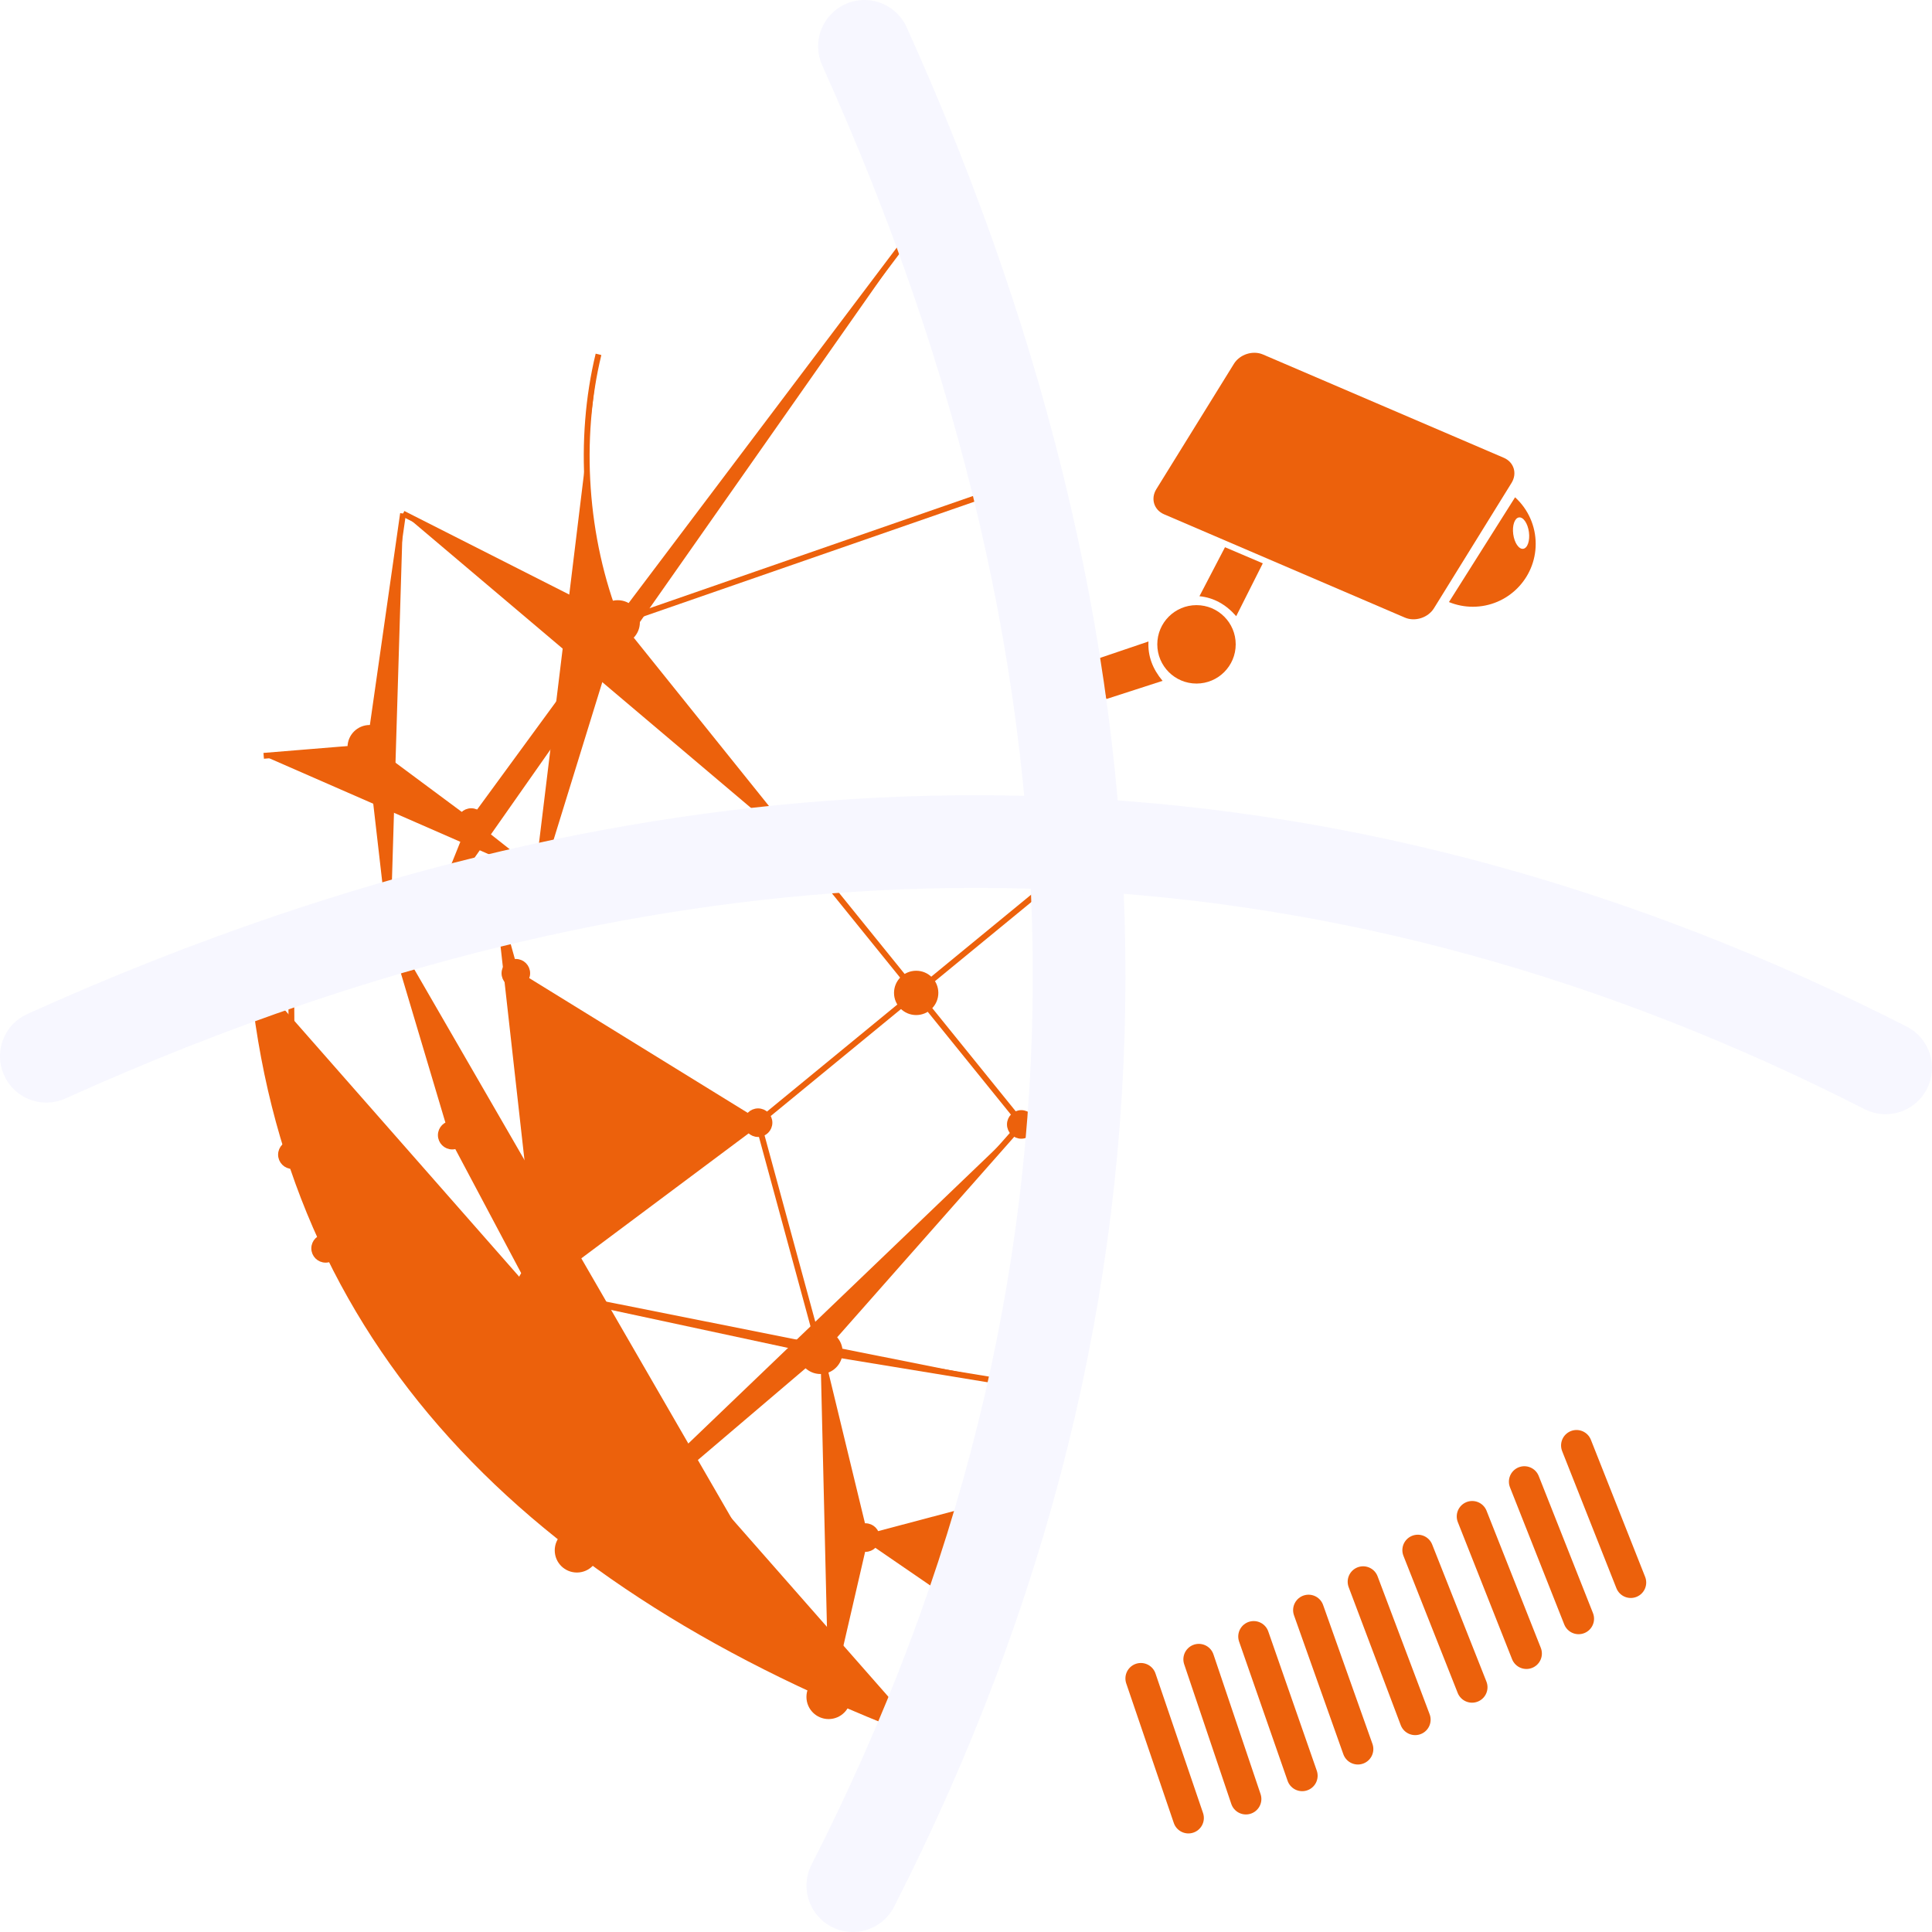
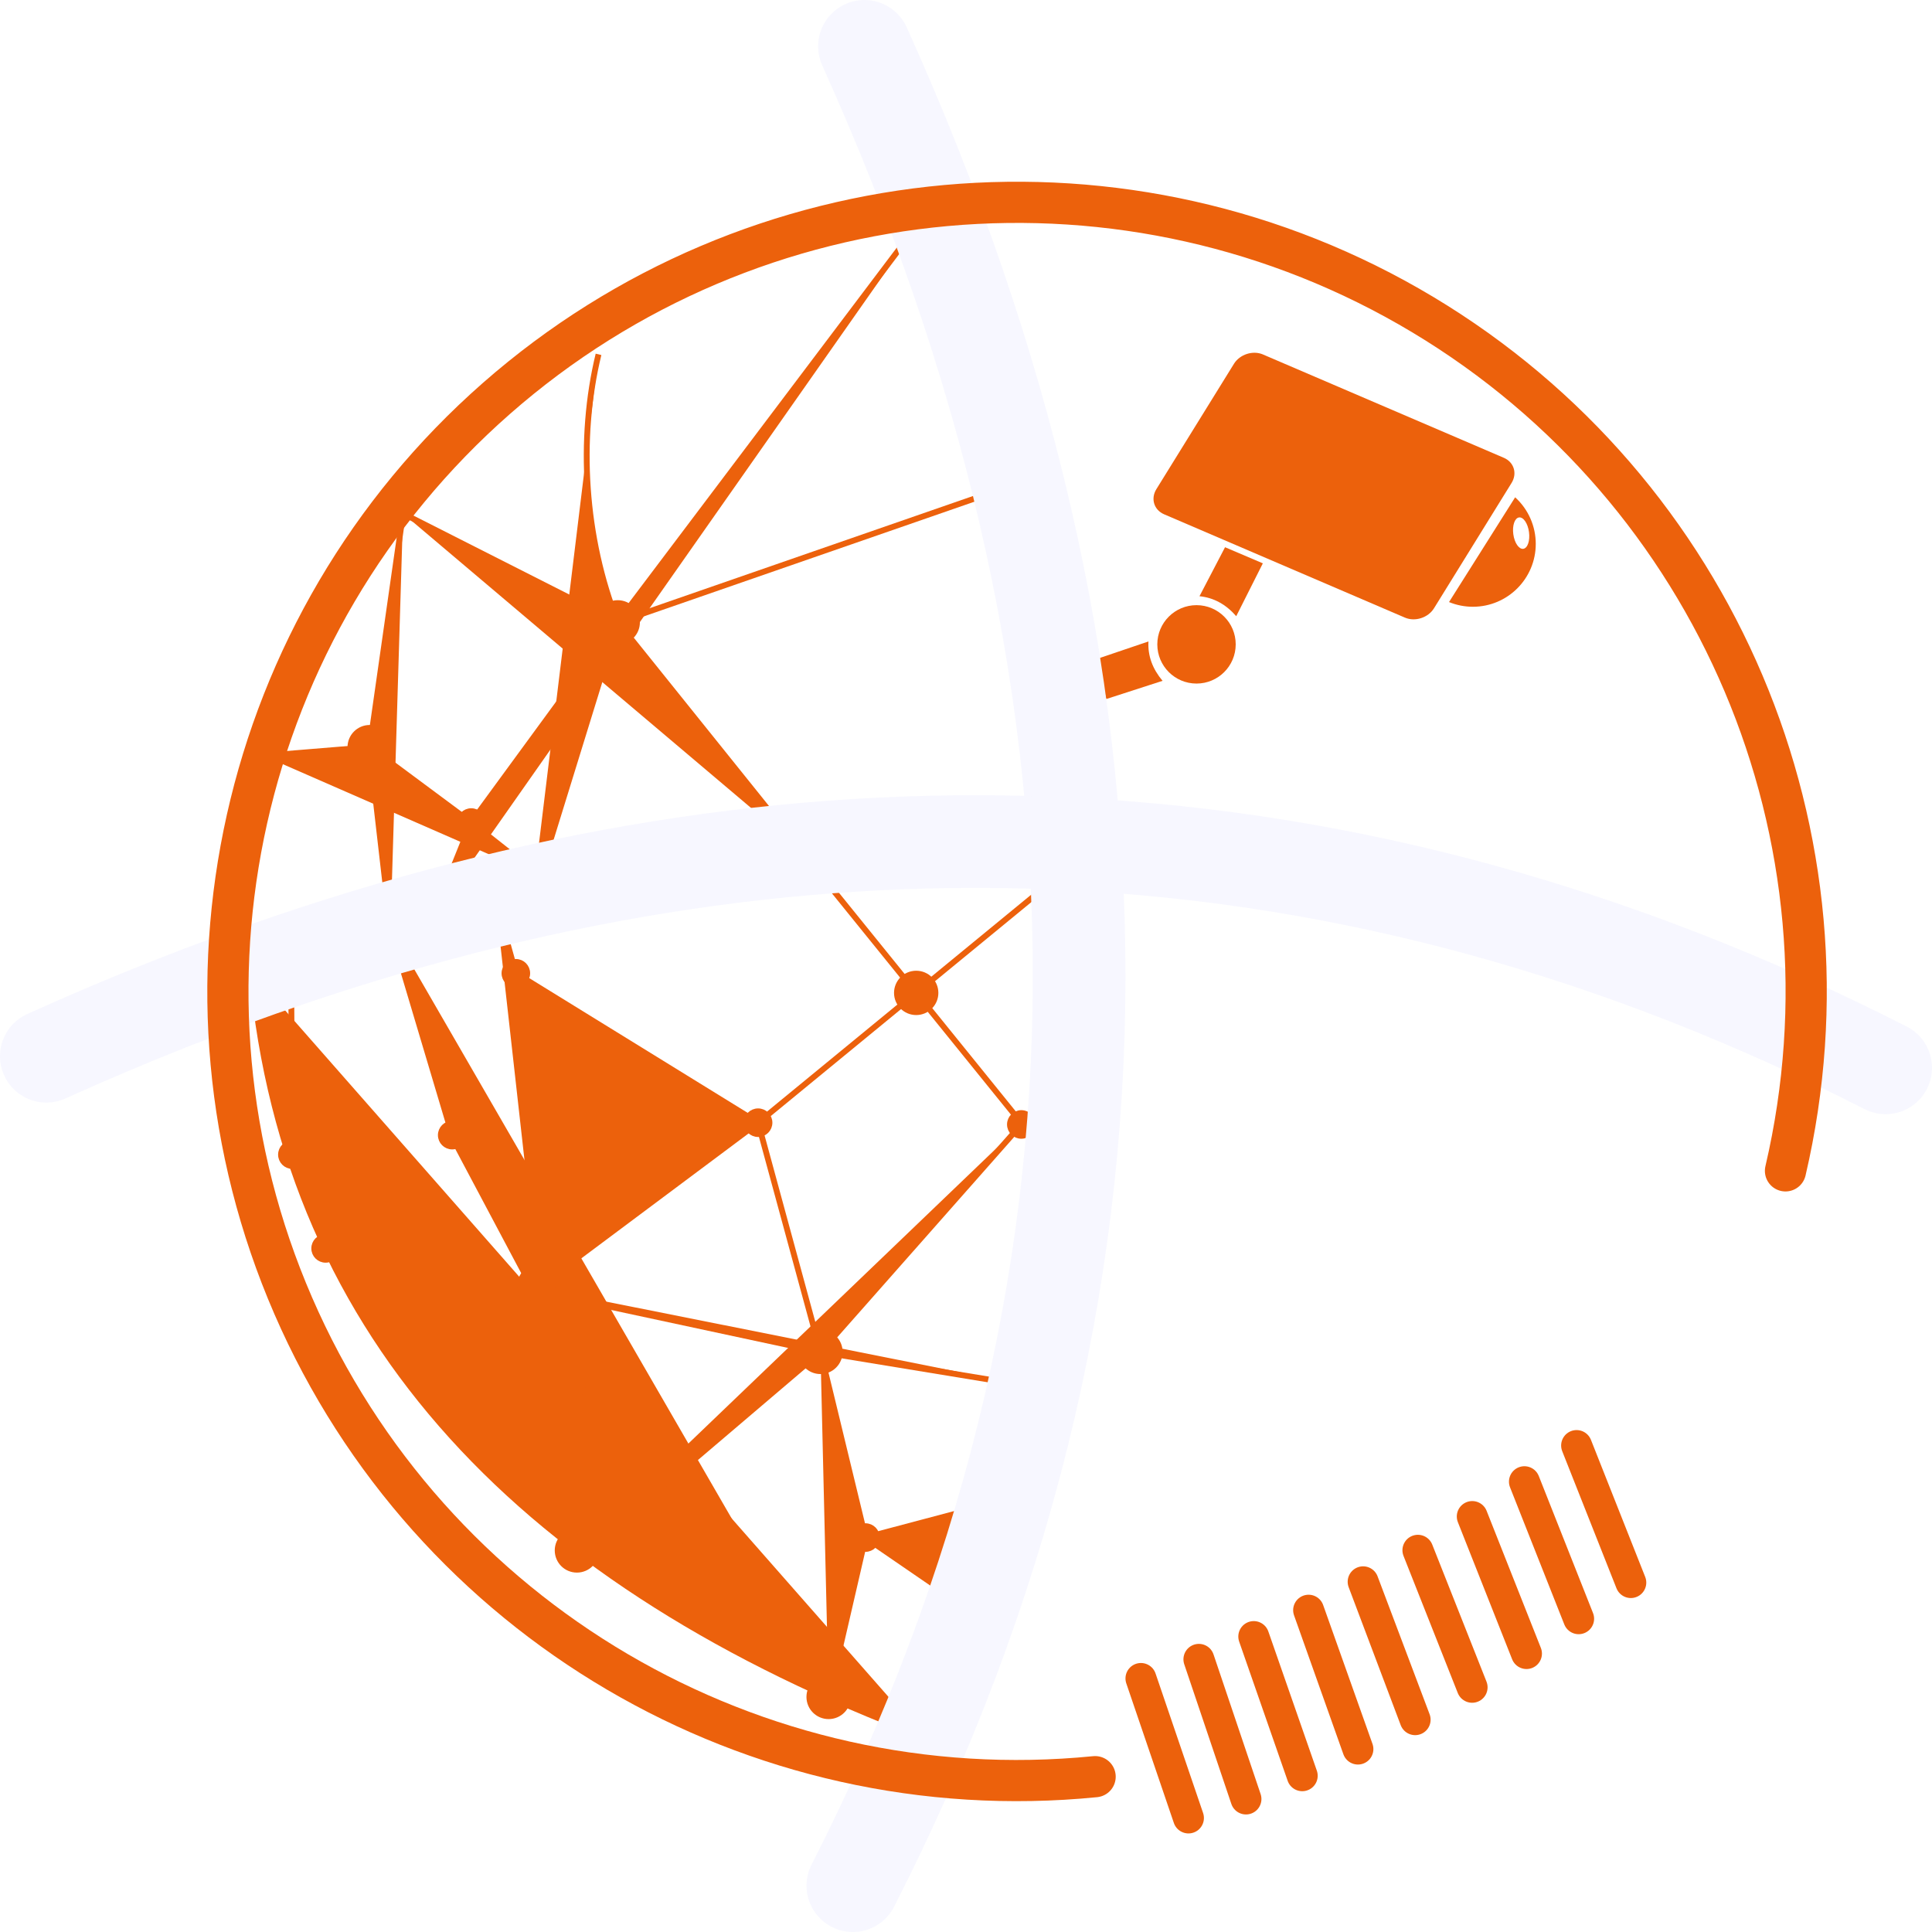
- <svg xmlns="http://www.w3.org/2000/svg" width="200mm" height="200.004mm" version="1.1" viewBox="0 0 200 200.004" id="svg421">
-   <defs id="defs425" />
-   <g transform="translate(-4.55645,-42.92515)" id="g419">
-     <g fill="#ec610c" fill-rule="evenodd" stroke="#ec610c" stroke-width="0.604" id="g381">
-       <path d="m 66.515,79.608 c -2.126,8.76 -1.49,18.984 1.989,27.743 l -8.86,28.681" id="path315" />
-       <path d="M 87.392,130.87 68.504,107.356 46.28,96.094" id="path317" />
-       <path d="m 49.451,137.75 3.887,-9.675 15.167,-20.724 32.438,-43.001" id="path319" />
-       <path d="M 109.9,92.988 68.504,107.351" id="path321" />
-       <path d="m 46.28,96.089 -3.454,24.18 c 0.718,6.246 1.437,12.492 2.155,18.737" id="path323" />
-       <path d="m 31.855,121.17 10.971,-0.898 10.512,7.806 7.046,5.566" id="path325" />
-       <path d="m 68.504,105.36 a 1.992,1.992 0 0 1 1.992,1.992 1.992,1.992 0 1 1 -1.992,-1.992 z" id="path327" />
-       <path d="m 53.338,126.9 a 1.177,1.177 0 0 1 1.177,1.177 A 1.177,1.177 0 1 1 53.338,126.9 Z" id="path329" />
-       <path d="m 42.826,118.28 a 1.992,1.992 0 0 1 1.992,1.992 1.992,1.992 0 1 1 -1.992,-1.992 z" id="path331" />
-       <path d="M 34.832,163.42 34.682,142.25" id="path333" />
-       <path d="m 30.671,143.65 c 3.513,38.15 28.44,63.426 69.391,78.952" id="path335" />
-       <path d="m 44.981,139.01 6.518,21.865 9.01,16.969 10.285,20.949 20.403,20.186" id="path337" />
-       <path d="m 38.118,171.85 51.373,11.024 22.118,3.631" id="path339" />
-       <path d="m 55.84,136.11 2.116,7.567 2.553,34.16" id="path341" />
-       <path d="m 57.957,143.68 25.077,15.467 -23.236,17.354" id="path343" />
-       <path d="M 89.491,182.87 83.034,159.144" id="path345" />
-       <path d="M 115.92,132.14 83.033,159.143" id="path347" />
-       <path d="m 86.842,130.18 29.378,36.324" id="path349" />
-       <path d="m 64.278,203.42 6.516,-4.637 18.697,-15.916 20.861,-23.623" id="path351" />
-       <path d="m 90.335,218.59 3.812,-16.497 -4.656,-19.221" id="path353" />
-       <path d="m 108.64,198.25 -14.49,3.84 10.911,7.485" id="path355" />
-       <path d="m 83.034,157.97 a 1.177,1.177 0 0 1 1.177,1.177 1.177,1.177 0 1 1 -1.177,-1.177 z" id="path357" />
-       <path d="m 38.264,170.98 a 1.177,1.177 0 0 1 1.177,1.177 1.177,1.177 0 1 1 -1.177,-1.177 z" id="path359" />
-       <path d="m 34.825,161.28 a 1.177,1.177 0 0 1 1.177,1.177 1.177,1.177 0 1 1 -1.177,-1.177 z" id="path361" />
-       <path d="m 110.28,158.15 a 1.177,1.177 0 0 1 1.177,1.177 1.177,1.177 0 1 1 -1.177,-1.177 z" id="path363" />
-       <path d="m 57.957,142.5 a 1.177,1.177 0 0 1 1.177,1.177 A 1.177,1.177 0 1 1 57.957,142.5 Z" id="path365" />
-       <path d="m 51.369,159.26 a 1.177,1.177 0 0 1 1.177,1.177 1.177,1.177 0 1 1 -1.177,-1.177 z" id="path367" />
-       <path d="m 94.147,200.92 a 1.177,1.177 0 0 1 1.177,1.177 1.177,1.177 0 1 1 -1.177,-1.177 z" id="path369" />
-       <path d="m 60.377,174.08 a 1.992,1.992 0 0 1 1.992,1.992 1.992,1.992 0 1 1 -1.992,-1.992 z" id="path371" />
-       <path d="m 99.401,143.72 a 1.992,1.992 0 0 1 1.992,1.992 1.992,1.992 0 1 1 -1.992,-1.992 z" id="path373" />
-       <path d="m 64.278,201.43 a 1.992,1.992 0 0 1 1.992,1.992 1.992,1.992 0 1 1 -1.992,-1.992 z" id="path375" />
-       <path d="m 89.491,180.88 a 1.992,1.992 0 0 1 1.992,1.992 1.992,1.992 0 1 1 -1.992,-1.992 z" id="path377" />
-       <path d="m 90.335,216.6 a 1.992,1.992 0 0 1 1.992,1.992 A 1.992,1.992 0 1 1 90.335,216.6 Z" id="path379" />
-     </g>
-     <g fill="none" stroke="#ec610c" stroke-linecap="round" stroke-linejoin="round" stroke-width="3.198" id="g401">
-       <path d="m 122.66,216.68 4.923,14.446" id="path383" />
-       <path d="m 128.66,214.7 4.877,14.461" id="path385" />
-       <path d="m 134.34,212.34 5.021,14.412" id="path387" />
-       <path d="m 140.02,209.61 5.108,14.381" id="path389" />
-       <path d="m 145.67,206.67 5.388,14.279" id="path391" />
-       <path d="m 151.33,203.4 5.616,14.191" id="path393" />
-       <path d="m 156.96,199.91 5.616,14.191" id="path395" />
-       <path d="m 162.36,196.31 5.616,14.191" id="path397" />
-       <path d="m 167.76,192.56 5.616,14.191" id="path399" />
-     </g>
-     <g fill="#ec610c" fill-rule="evenodd" stroke-width="1.066" id="g413">
-       <path d="m 135.3,79.621 24.933,10.695 c 1.048,0.449 1.408,1.619 0.802,2.599 l -8.034,12.98 c -0.607,0.98 -1.96,1.414 -3.007,0.965 l -24.932,-10.695 c -1.048,-0.449 -1.408,-1.618 -0.802,-2.598 l 8.034,-12.98 c 0.606,-0.98 1.959,-1.414 3.007,-0.965 z" id="path403" />
-       <path d="m 161.4,94.406 c 1.359,1.234 2.134,2.984 2.134,4.82 0,3.596 -2.915,6.511 -6.511,6.511 -0.846,0 -1.685,-0.165 -2.468,-0.486 z m 0.404,2.084 c 0.448,-0.06 0.909,0.618 1.029,1.515 0.12,0.897 -0.146,1.673 -0.595,1.733 -0.448,0.06 -0.909,-0.619 -1.029,-1.515 -0.12,-0.897 0.146,-1.673 0.595,-1.733 z" id="path405" />
-       <path d="m 131.37,99.574 3.914,1.667 -2.754,5.472 c -1.056,-1.208 -2.314,-1.92 -3.805,-2.066 z" id="path407" />
-       <path d="m 118.03,111.17 1.049,4.123 5.829,-1.885 c -1.032,-1.228 -1.544,-2.581 -1.459,-4.076 z" id="path409" />
-       <path d="m 128.42,105.57 a 4.059,4.059 0 0 1 4.059,4.059 4.059,4.059 0 1 1 -4.059,-4.059 z" id="path411" />
-     </g>
-     <path d="m 94.045,47.722 c 29.358,65.036 30.307,128.58 -1.201,190.41" fill="none" stroke="#00467b" stroke-linecap="round" stroke-linejoin="round" stroke-width="9.594" id="path415" style="fill:none;fill-opacity:1;stroke:#f7f7ff;stroke-opacity:1" />
-     <path d="m 9.353,152.27 c 8.469,-3.823 16.912,-7.164 25.329,-10.015 27.313,-9.249 54.354,-13.332 81.107,-11.945 28.319,1.469 56.315,9.069 83.97,23.161" fill="none" stroke="#00467b" stroke-linecap="round" stroke-linejoin="round" stroke-width="9.594" id="path417" style="stroke:#f7f7ff;stroke-opacity:1" />
-   </g>
+ <svg xmlns="http://www.w3.org/2000/svg" xmlns:ns1="http://www.openswatchbook.org/uri/2009/osb" xmlns:xlink="http://www.w3.org/1999/xlink" version="1.1" width="187.623" height="187.623" id="svg1148">
+   <defs id="defs1152">
+     <linearGradient id="linearGradient3150" ns1:paint="solid">
+       <stop style="stop-color:#ffffff;stop-opacity:1;" offset="0" id="stop3148" />
+     </linearGradient>
+     <linearGradient id="linearGradient3108" ns1:paint="solid">
+       <stop style="stop-color:#e30000;stop-opacity:1;" offset="0" id="stop3106" />
+     </linearGradient>
+     <linearGradient id="linearGradient1158" ns1:paint="solid">
+       <stop style="stop-color:#e30000;stop-opacity:0;" offset="0" id="stop1156" />
+     </linearGradient>
+     <linearGradient xlink:href="#linearGradient1158" id="linearGradient3110" x1="375.424" y1="302.338" x2="532.693" y2="302.338" gradientUnits="userSpaceOnUse" gradientTransform="translate(-355.2877,-206.0515)" />
+     <linearGradient xlink:href="#linearGradient1158" id="linearGradient3152" x1="0" y1="297.638" x2="841.89" y2="297.638" gradientUnits="userSpaceOnUse" gradientTransform="translate(3.51105,13.4893)" />
+   </defs>
+   <path d="M 3.511,13.489 V 608.765 H 845.401 V 13.489 Z" style="fill:url(#linearGradient3152);fill-opacity:1;fill-rule:evenodd" id="path1038" />
+   <path d="m 58.124,34.413 c -1.994,8.217 -1.398,17.809 1.866,26.026 l -8.311,26.906" style="fill:#ec610c;fill-rule:evenodd;stroke:#ec610c;stroke-width:0.567;stroke-linecap:butt;stroke-linejoin:miter;stroke-dasharray:none" id="path1040" />
+   <path d="M 77.709,82.498 59.99,60.439 39.142,49.874" style="fill:#ec610c;fill-rule:evenodd;stroke:#ec610c;stroke-width:0.567;stroke-linecap:butt;stroke-linejoin:miter;stroke-dasharray:none" id="path1042" />
+   <path d="M 42.116,88.956 45.763,79.88 59.99,60.439 90.421,20.099" style="fill:#ec610c;fill-rule:evenodd;stroke:#ec610c;stroke-width:0.567;stroke-linecap:butt;stroke-linejoin:miter;stroke-dasharray:none" id="path1044" />
+   <path d="M 98.825,46.965 59.99,60.439" style="fill:#ec610c;fill-rule:evenodd;stroke:#ec610c;stroke-width:0.567;stroke-linecap:butt;stroke-linejoin:miter;stroke-dasharray:none" id="path1046" />
+   <path d="m 39.142,49.874 -3.241,22.684 c 0.674,5.859 1.348,11.719 2.022,17.578" style="fill:#ec610c;fill-rule:evenodd;stroke:#ec610c;stroke-width:0.567;stroke-linecap:butt;stroke-linejoin:miter;stroke-dasharray:none" id="path1048" />
+   <path d="m 25.609,73.4 10.292,-0.843 9.861,7.323 6.61,5.222" style="fill:#ec610c;fill-rule:evenodd;stroke:#ec610c;stroke-width:0.567;stroke-linecap:butt;stroke-linejoin:miter;stroke-dasharray:none" id="path1050" />
+   <path d="M 59.99,58.57 A 1.869,1.869 0 0 1 61.859,60.439 1.869,1.869 0 1 1 59.99,58.57 Z" style="fill:#ec610c;fill-rule:evenodd;stroke:#ec610c;stroke-width:0.567;stroke-linecap:butt;stroke-linejoin:miter;stroke-dasharray:none" id="path1052" />
+   <path d="m 45.763,78.776 a 1.104,1.104 0 0 1 1.104,1.104 1.104,1.104 0 1 1 -1.104,-1.104 z" style="fill:#ec610c;fill-rule:evenodd;stroke:#ec610c;stroke-width:0.567;stroke-linecap:butt;stroke-linejoin:miter;stroke-dasharray:none" id="path1054" />
+   <path d="m 35.901,70.689 a 1.869,1.869 0 0 1 1.869,1.869 1.869,1.869 0 1 1 -1.869,-1.869 z" style="fill:#ec610c;fill-rule:evenodd;stroke:#ec610c;stroke-width:0.567;stroke-linecap:butt;stroke-linejoin:miter;stroke-dasharray:none" id="path1056" />
+   <path d="M 28.402,113.04 28.262,93.18" style="fill:#ec610c;fill-rule:evenodd;stroke:#ec610c;stroke-width:0.567;stroke-linecap:butt;stroke-linejoin:miter;stroke-dasharray:none" id="path1058" />
+   <path d="m 24.498,94.489 c 3.296,35.789 26.68,59.501 65.097,74.066" style="fill:#ec610c;fill-rule:evenodd;stroke:#ec610c;stroke-width:0.567;stroke-linecap:butt;stroke-linejoin:miter;stroke-dasharray:none" id="path1060" />
+   <path d="m 37.923,90.135 6.115,20.512 8.452,15.918 9.649,19.652 19.141,18.937" style="fill:#ec610c;fill-rule:evenodd;stroke:#ec610c;stroke-width:0.567;stroke-linecap:butt;stroke-linejoin:miter;stroke-dasharray:none" id="path1062" />
+   <path d="m 31.485,120.945 48.194,10.342 20.749,3.406" style="fill:#ec610c;fill-rule:evenodd;stroke:#ec610c;stroke-width:0.567;stroke-linecap:butt;stroke-linejoin:miter;stroke-dasharray:none" id="path1064" />
+   <path d="m 48.11,87.421 1.985,7.099 2.395,32.046" style="fill:#ec610c;fill-rule:evenodd;stroke:#ec610c;stroke-width:0.567;stroke-linecap:butt;stroke-linejoin:miter;stroke-dasharray:none" id="path1066" />
+   <path d="m 50.096,94.519 23.525,14.51 -21.798,16.28" style="fill:#ec610c;fill-rule:evenodd;stroke:#ec610c;stroke-width:0.567;stroke-linecap:butt;stroke-linejoin:miter;stroke-dasharray:none" id="path1068" />
+   <path d="M 79.678,131.287 73.621,109.029" style="fill:#ec610c;fill-rule:evenodd;stroke:#ec610c;stroke-width:0.567;stroke-linecap:butt;stroke-linejoin:miter;stroke-dasharray:none" id="path1070" />
+   <path d="M 104.473,83.697 73.621,109.029" style="fill:#ec610c;fill-rule:evenodd;stroke:#ec610c;stroke-width:0.567;stroke-linecap:butt;stroke-linejoin:miter;stroke-dasharray:none" id="path1072" />
+   <path d="m 77.193,81.856 27.56,34.076" style="fill:#ec610c;fill-rule:evenodd;stroke:#ec610c;stroke-width:0.567;stroke-linecap:butt;stroke-linejoin:miter;stroke-dasharray:none" id="path1074" />
+   <path d="m 56.026,150.567 6.113,-4.35 17.54,-14.931 19.57,-22.161" style="fill:#ec610c;fill-rule:evenodd;stroke:#ec610c;stroke-width:0.567;stroke-linecap:butt;stroke-linejoin:miter;stroke-dasharray:none" id="path1076" />
+   <path d="m 80.47,164.795 3.576,-15.476 -4.367,-18.032" style="fill:#ec610c;fill-rule:evenodd;stroke:#ec610c;stroke-width:0.567;stroke-linecap:butt;stroke-linejoin:miter;stroke-dasharray:none" id="path1078" />
+   <path d="m 97.639,145.716 -13.593,3.603 10.236,7.021" style="fill:#ec610c;fill-rule:evenodd;stroke:#ec610c;stroke-width:0.567;stroke-linecap:butt;stroke-linejoin:miter;stroke-dasharray:none" id="path1080" />
+   <path d="m 73.621,107.925 a 1.104,1.104 0 0 1 1.104,1.104 1.104,1.104 0 1 1 -1.104,-1.104 z" style="fill:#ec610c;fill-rule:evenodd;stroke:#ec610c;stroke-width:0.567;stroke-linecap:butt;stroke-linejoin:miter;stroke-dasharray:none" id="path1082" />
+   <path d="m 31.622,120.132 a 1.104,1.104 0 0 1 1.104,1.104 1.104,1.104 0 1 1 -1.104,-1.104 z" style="fill:#ec610c;fill-rule:evenodd;stroke:#ec610c;stroke-width:0.567;stroke-linecap:butt;stroke-linejoin:miter;stroke-dasharray:none" id="path1084" />
+   <path d="m 28.395,111.026 a 1.104,1.104 0 0 1 1.104,1.104 1.104,1.104 0 1 1 -1.104,-1.104 z" style="fill:#ec610c;fill-rule:evenodd;stroke:#ec610c;stroke-width:0.567;stroke-linecap:butt;stroke-linejoin:miter;stroke-dasharray:none" id="path1086" />
+   <path d="m 99.184,108.095 a 1.104,1.104 0 0 1 1.104,1.104 1.104,1.104 0 1 1 -1.104,-1.104 z" style="fill:#ec610c;fill-rule:evenodd;stroke:#ec610c;stroke-width:0.567;stroke-linecap:butt;stroke-linejoin:miter;stroke-dasharray:none" id="path1088" />
+   <path d="m 50.096,93.415 a 1.104,1.104 0 0 1 1.104,1.104 1.104,1.104 0 1 1 -1.104,-1.104 z" style="fill:#ec610c;fill-rule:evenodd;stroke:#ec610c;stroke-width:0.567;stroke-linecap:butt;stroke-linejoin:miter;stroke-dasharray:none" id="path1090" />
+   <path d="m 43.915,109.132 a 1.104,1.104 0 0 1 1.104,1.104 1.104,1.104 0 1 1 -1.104,-1.104 z" style="fill:#ec610c;fill-rule:evenodd;stroke:#ec610c;stroke-width:0.567;stroke-linecap:butt;stroke-linejoin:miter;stroke-dasharray:none" id="path1092" />
+   <path d="m 84.046,148.214 a 1.104,1.104 0 0 1 1.104,1.104 1.104,1.104 0 1 1 -1.104,-1.104 z" style="fill:#ec610c;fill-rule:evenodd;stroke:#ec610c;stroke-width:0.567;stroke-linecap:butt;stroke-linejoin:miter;stroke-dasharray:none" id="path1094" />
+   <path d="m 52.366,123.036 a 1.869,1.869 0 0 1 1.869,1.869 1.869,1.869 0 1 1 -1.869,-1.869 z" style="fill:#ec610c;fill-rule:evenodd;stroke:#ec610c;stroke-width:0.567;stroke-linecap:butt;stroke-linejoin:miter;stroke-dasharray:none" id="path1096" />
+   <path d="m 88.975,94.554 a 1.869,1.869 0 0 1 1.869,1.869 1.869,1.869 0 1 1 -1.869,-1.869 z" style="fill:#ec610c;fill-rule:evenodd;stroke:#ec610c;stroke-width:0.567;stroke-linecap:butt;stroke-linejoin:miter;stroke-dasharray:none" id="path1098" />
+   <path d="m 56.026,148.699 a 1.869,1.869 0 0 1 1.869,1.869 1.869,1.869 0 1 1 -1.869,-1.869 z" style="fill:#ec610c;fill-rule:evenodd;stroke:#ec610c;stroke-width:0.567;stroke-linecap:butt;stroke-linejoin:miter;stroke-dasharray:none" id="path1100" />
+   <path d="m 79.678,129.418 a 1.869,1.869 0 0 1 1.869,1.869 1.869,1.869 0 1 1 -1.869,-1.869 z" style="fill:#ec610c;fill-rule:evenodd;stroke:#ec610c;stroke-width:0.567;stroke-linecap:butt;stroke-linejoin:miter;stroke-dasharray:none" id="path1102" />
+   <path d="m 80.47,162.926 a 1.869,1.869 0 0 1 1.869,1.869 1.869,1.869 0 1 1 -1.869,-1.869 z" style="fill:#ec610c;fill-rule:evenodd;stroke:#ec610c;stroke-width:0.567;stroke-linecap:butt;stroke-linejoin:miter;stroke-dasharray:none" id="path1104" />
+   <path d="m 110.799,162.999 4.618,13.552" style="fill:none;stroke:#ec610c;stroke-width:3;stroke-linecap:round;stroke-linejoin:round;stroke-dasharray:none" id="path1114" />
+   <path d="m 116.427,161.142 4.575,13.566" style="fill:none;stroke:#ec610c;stroke-width:3;stroke-linecap:round;stroke-linejoin:round;stroke-dasharray:none" id="path1116" />
+   <path d="m 121.756,158.93 4.71,13.52" style="fill:none;stroke:#ec610c;stroke-width:3;stroke-linecap:round;stroke-linejoin:round;stroke-dasharray:none" id="path1118" />
+   <path d="m 127.082,156.369 4.792,13.491" style="fill:none;stroke:#ec610c;stroke-width:3;stroke-linecap:round;stroke-linejoin:round;stroke-dasharray:none" id="path1120" />
+   <path d="m 132.377,153.611 5.054,13.395" style="fill:none;stroke:#ec610c;stroke-width:3;stroke-linecap:round;stroke-linejoin:round;stroke-dasharray:none" id="path1122" />
+   <path d="m 137.695,150.549 5.269,13.312" style="fill:none;stroke:#ec610c;stroke-width:3;stroke-linecap:round;stroke-linejoin:round;stroke-dasharray:none" id="path1124" />
+   <path d="m 142.974,147.273 5.269,13.312" style="fill:none;stroke:#ec610c;stroke-width:3;stroke-linecap:round;stroke-linejoin:round;stroke-dasharray:none" id="path1126" />
+   <path d="m 148.04,143.89 5.269,13.312" style="fill:none;stroke:#ec610c;stroke-width:3;stroke-linecap:round;stroke-linejoin:round;stroke-dasharray:none" id="path1128" />
+   <path d="m 153.107,140.379 5.269,13.312" style="fill:none;stroke:#ec610c;stroke-width:3;stroke-linecap:round;stroke-linejoin:round;stroke-dasharray:none" id="path1130" />
+   <path d="m 122.654,34.425 23.39,10.034 c 0.983,0.421 1.321,1.518 0.752,2.438 l -7.537,12.177 c -0.569,0.92 -1.838,1.327 -2.821,0.905 L 113.049,49.944 c -0.983,-0.421 -1.321,-1.518 -0.752,-2.438 l 7.537,-12.177 c 0.569,-0.919 1.838,-1.327 2.821,-0.905 z" style="fill:#ec610c;fill-rule:evenodd" id="path1132" />
+   <path d="m 147.141,48.295 c 1.275,1.158 2.002,2.8 2.002,4.522 0,3.373 -2.735,6.108 -6.108,6.108 -0.794,0 -1.58,-0.155 -2.315,-0.456 z m 0.379,1.955 c 0.421,-0.056 0.853,0.58 0.966,1.422 0.113,0.842 -0.137,1.569 -0.558,1.625 -0.421,0.056 -0.853,-0.58 -0.966,-1.422 -0.113,-0.841 0.137,-1.569 0.558,-1.625 z" style="fill:#ec610c;fill-rule:evenodd" id="path1134" />
+   <path d="m 118.968,53.143 3.671,1.564 -2.584,5.133 c -0.99,-1.133 -2.171,-1.802 -3.57,-1.938 z" style="fill:#ec610c;fill-rule:evenodd" id="path1136" />
+   <path d="m 106.448,64.017 0.984,3.868 5.468,-1.768 c -0.969,-1.152 -1.448,-2.421 -1.369,-3.824 z" style="fill:#ec610c;fill-rule:evenodd" id="path1138" />
+   <path d="m 116.197,58.769 a 3.807,3.807 0 0 1 3.807,3.807 3.807,3.807 0 1 1 -3.807,-3.807 z" style="fill:#ec610c;fill-rule:evenodd" id="path1140" />
+   <path d="m 83.95,4.5 c 27.541,61.011 28.431,120.618 -1.127,178.623" style="fill:none;stroke:#f7f7ff;stroke-width:9;stroke-linecap:round;stroke-linejoin:round;stroke-dasharray:none;stroke-opacity:1" id="path1142" />
+   <path d="m 4.5,102.575 c 7.944,-3.586 15.866,-6.721 23.762,-9.395 25.623,-8.677 50.99,-12.507 76.088,-11.206 26.566,1.378 52.83,8.507 78.773,21.727" style="fill:none;stroke:#f7f7ff;stroke-width:9;stroke-linecap:round;stroke-linejoin:round;stroke-dasharray:none;stroke-opacity:1" id="path1144" />
+   <path d="m 106.351,172.539 a 76.633,76.633 0 1 1 67.043,-58.833" style="fill:url(#linearGradient3110);fill-opacity:1;fill-rule:evenodd;stroke:#ec610c;stroke-width:4;stroke-linecap:round;stroke-linejoin:round;stroke-dasharray:none" id="path1146" />
</svg>
